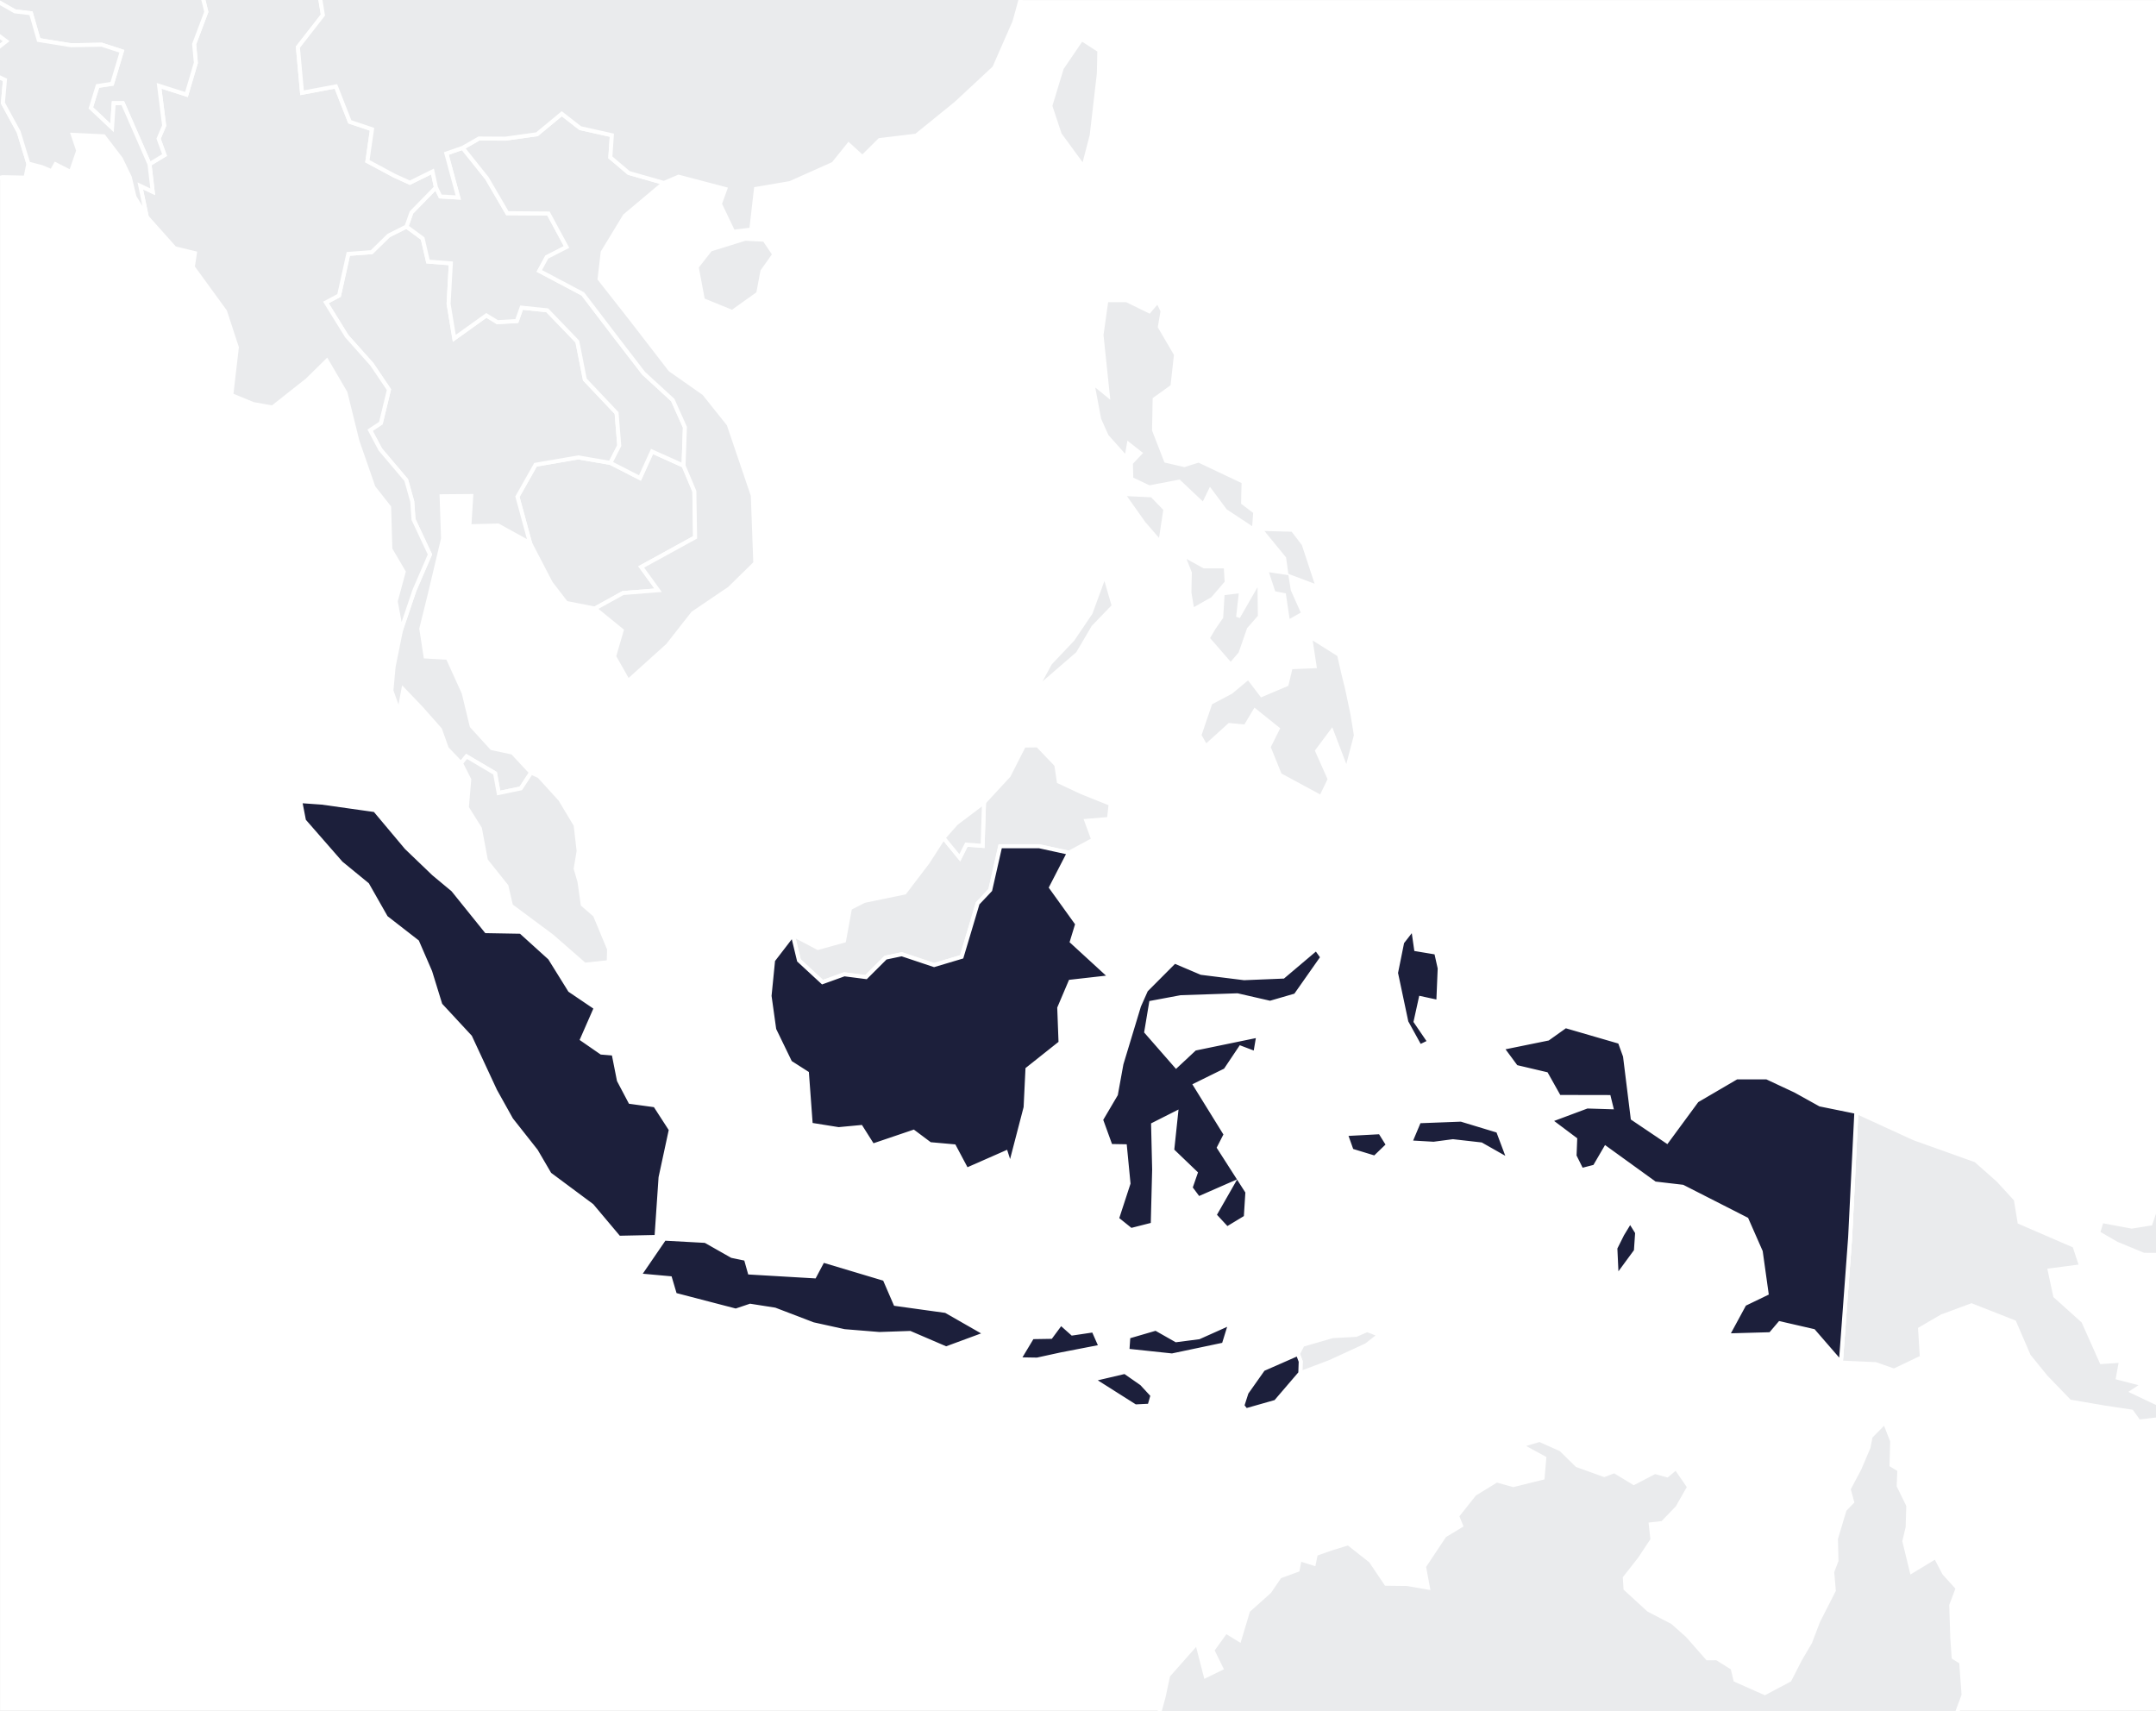
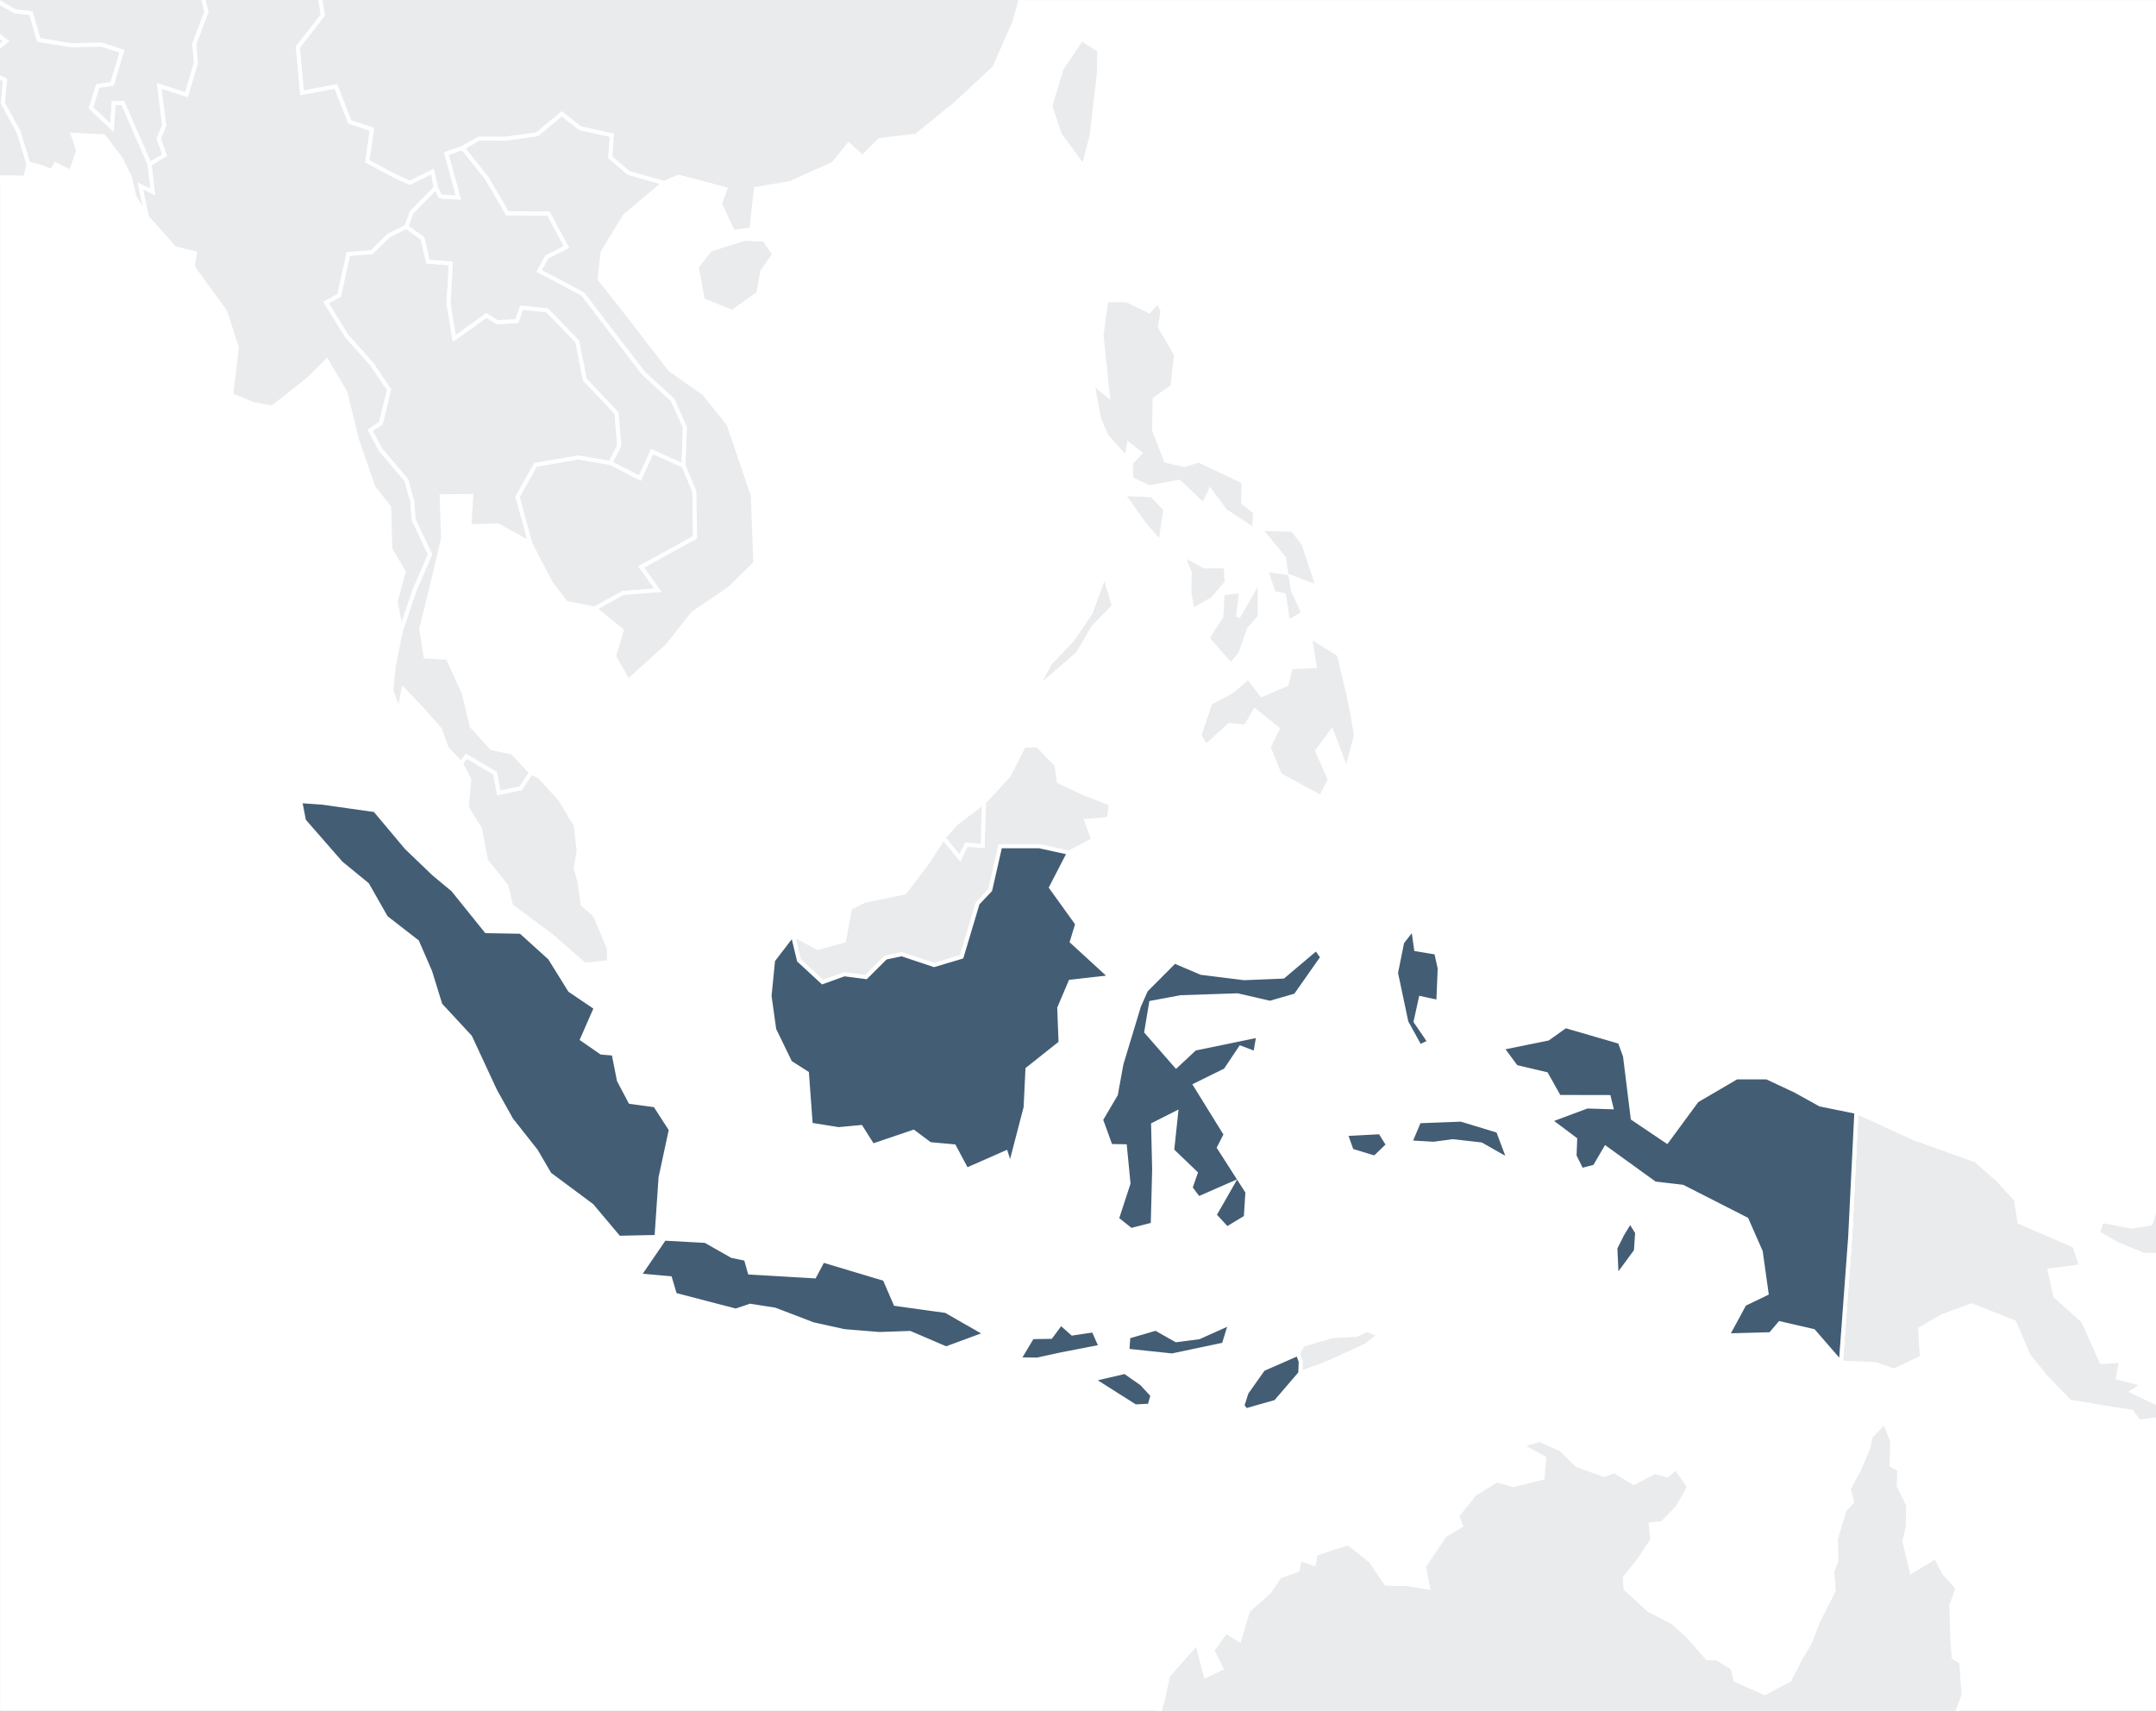
<svg xmlns="http://www.w3.org/2000/svg" viewBox="1795.4 411.5 431.2 342.0" width="1920" height="1523" data-region="Indonésie" data-version="2.0" data-source="POF design system v3.3.0 - vectorized regional crop">
  <defs />
  <rect x="1795.44" y="411.51" width="431.23" height="342.03" fill="#FFFFFF" />
  <g id="pof-map-base" fill="#EAEBED" stroke="#FFFFFF" stroke-width="0.8">
    <path d="M2166.67,633.85L2178.22,639.15L2190.56,643.56L2195.02,647.50L2198.56,651.36L2199.31,655.90L2210.29,660.65L2211.64,664.73L2205.34,665.56L2206.44,670.68L2212.06,675.73L2215.70,683.89L2219.60,683.63L2218.98,687.04L2224.07,688.35L2221.88,689.80L2228.71,693.03L2227.70,695.26L2223.16,695.79L2221.73,693.80L2216.02,692.94L2209.32,691.78L2204.58,686.87L2201.15,682.64L2198.25,675.91L2189.70,672.55L2183.78,674.74L2179.42,677.28L2179.77,682.95L2174.21,685.60L2170.54,684.31L2163.57,683.99L2165.43,658.92L2166.67,633.85ZM2245.33,642.01L2247.78,644.47L2248.35,648.47L2246.10,650.52L2245.10,645.98L2243.69,643.00L2240.75,640.48L2237.05,637.20L2232.24,634.94L2234.21,633.08L2237.79,635.24L2240.02,636.93L2242.78,638.78L2245.33,642.01ZM2235.20,658.78L2231.35,660.65L2227.74,662.45L2224.14,662.44L2218.74,660.21L2215.02,658.06L2215.74,655.68L2221.75,656.80L2225.50,656.20L2226.76,652.51L2227.75,652.32L2228.14,656.41L2232.05,655.82L2234.14,653.19L2238.10,650.45L2237.63,645.91L2241.70,645.77L2243.00,647.03L2242.60,651.30L2240.01,655.99L2236.42,656.62L2235.20,658.78ZM2258.93,654.93L2260.86,656.67L2263.79,661.55L2266.79,664.16L2265.67,666.31L2263.71,667.08L2261.01,664.13L2258.41,659.24L2257.36,653.38L2258.35,652.64L2258.93,654.93Z" data-iso2="PG" data-iso3="PNG" data-name="Papua New Guinea" />
    <path d="M2166.67,633.85L2165.43,658.92L2163.57,683.99L2158.10,677.68L2151.36,676.13L2149.50,678.32L2140.90,678.56L2144.29,672.30L2148.72,670.16L2147.55,661.80L2144.71,655.34L2131.93,648.83L2126.37,648.18L2116.53,641.07L2114.35,644.81L2111.71,645.49L2110.31,642.67L2110.44,639.33L2105.40,635.55L2112.82,632.78L2117.66,632.93L2117.16,630.89L2107.22,630.87L2104.65,626.29L2098.62,624.87L2095.81,621.07L2104.99,619.20L2108.50,616.70L2119.37,619.86L2120.40,622.71L2121.94,635.15L2128.78,639.76L2134.78,631.60L2142.71,626.96L2148.75,626.95L2154.48,629.63L2159.43,632.38L2166.67,633.85ZM2054.98,682.26L2055.54,683.77L2055.46,686.11L2050.54,691.85L2044.59,693.54L2043.87,692.62L2044.71,690.01L2048.03,685.31L2054.98,682.26ZM2118.74,666.89L2118.47,661.10L2119.85,658.34L2121.43,655.74L2122.83,657.99L2122.58,661.66L2118.74,666.89ZM2009.19,582.03L2005.61,588.97L2010.85,596.26L2009.77,599.80L2017.52,606.91L2009.48,607.82L2007.25,613.07L2007.51,620.04L2000.89,625.30L2000.52,632.96L1997.46,644.72L1996.58,641.98L1988.72,645.44L1986.22,640.74L1981.40,640.31L1978.10,637.84L1969.93,640.61L1967.58,636.89L1963.12,637.31L1957.55,636.42L1956.79,626.11L1953.44,623.97L1950.25,617.39L1949.31,610.66L1950.02,603.53L1953.95,598.42L1955.19,603.56L1959.90,607.91L1964.26,606.34L1968.61,606.90L1972.51,603.01L1975.75,602.33L1982.22,604.49L1987.73,602.85L1990.93,592.15L1993.45,589.48L1995.44,580.73L2003.24,580.73L2009.19,582.03ZM2087.62,635.41L2095.01,637.65L2097.22,643.53L2091.63,640.36L2085.99,639.72L2082.13,640.23L2077.44,639.96L2079.22,635.73L2087.62,635.41ZM2070.36,643.01L2065.73,641.60L2064.55,638.29L2071.43,637.92L2073.01,640.46L2070.36,643.01ZM2078.02,597.13L2078.62,601.33L2082.64,602.00L2083.34,605.14L2083.06,611.87L2079.55,611.11L2078.52,615.79L2081.29,619.85L2079.37,620.78L2076.68,615.90L2074.60,606.07L2075.84,599.93L2078.02,597.13ZM2044.23,607.12L2052.04,606.80L2058.65,601.21L2059.88,602.93L2054.52,610.56L2049.42,612.04L2042.88,610.54L2031.56,610.92L2025.62,612.03L2024.65,617.85L2030.63,624.69L2034.36,621.21L2047.06,618.59L2046.46,622.13L2043.51,621.01L2040.49,625.52L2034.44,628.50L2040.54,638.36L2039.19,641.00L2044.88,649.88L2044.56,654.93L2040.81,657.20L2038.30,654.49L2041.90,648.19L2035.10,651.17L2033.51,649.04L2034.54,646.07L2029.84,641.56L2030.63,634.07L2026.02,636.40L2026.23,645.37L2025.95,656.38L2021.59,657.49L2018.79,655.24L2021.10,648.16L2020.38,640.73L2017.52,640.68L2015.61,635.41L2018.58,630.37L2019.69,624.26L2023.20,612.67L2024.61,609.50L2030.31,603.78L2035.65,606.05L2044.23,607.12ZM2022.45,692.76L2013.94,687.37L2020.38,685.86L2023.74,688.20L2025.90,690.54L2025.31,692.62L2022.45,692.76ZM2030.63,679.52L2035.19,678.93L2041.47,676.12L2040.15,680.39L2029.81,682.57L2020.88,681.62L2021.07,678.81L2026.56,677.21L2030.63,679.52ZM2009.87,678.18L2014.10,677.55L2015.54,680.82L2007.59,682.36L2002.82,683.40L1999.19,683.34L2001.85,678.91L2005.56,678.85L2007.57,676.13L2009.87,678.18ZM1944.58,663.25L1945.35,665.99L1958.29,666.75L1959.97,663.58L1972.33,667.28L1974.49,672.27L1984.57,673.67L1992.56,678.24L1984.62,681.17L1977.40,678.07L1971.26,678.28L1964.27,677.71L1958.02,676.33L1950.36,673.40L1945.44,672.63L1942.56,673.60L1930.39,670.43L1929.41,667.12L1923.24,666.56L1928.27,659.21L1936.48,659.66L1941.79,662.67L1944.58,663.25ZM1918.12,622.20L1919.18,627.56L1921.45,631.86L1926.42,632.54L1929.57,637.41L1927.51,646.97L1926.70,658.87L1919.18,659.03L1913.77,652.60L1905.32,646.32L1902.59,641.65L1897.65,635.39L1894.43,629.62L1889.43,618.86L1883.48,612.44L1881.44,605.83L1878.84,599.83L1872.60,594.98L1868.86,588.40L1863.60,584.09L1856.20,575.62L1855.44,571.70L1859.82,572.01L1870.39,573.50L1876.70,581.02L1882.14,586.24L1885.99,589.44L1892.65,597.71L1899.56,597.83L1905.37,603.09L1909.38,609.54L1914.57,613.05L1911.82,619.33L1915.68,622.00L1918.12,622.20Z" data-iso2="ID" data-iso3="IDN" data-name="Indonesia" />
    <path d="M2054.98,682.26L2055.92,680.44L2061.88,678.71L2066.63,678.45L2068.82,677.49L2071.31,678.45L2068.65,680.53L2061.32,683.90L2055.46,686.11L2055.54,683.77L2054.98,682.26Z" data-iso2="TL" data-iso3="TLS" data-name="Timor-Leste" />
    <path d="M1901.42,520.11L1898.89,510.82L1902.50,504.43L1911.04,502.96L1917.48,504.06L1923.39,507.08L1925.80,501.78L1932.11,504.61L1934.27,509.74L1934.42,518.95L1923.64,524.87L1927.02,529.53L1919.98,530.09L1914.38,533.19L1908.63,532.07L1905.55,528.06L1901.42,520.11Z" data-iso2="KH" data-iso3="KHM" data-name="Cambodia" />
    <path d="M1917.48,504.06L1911.04,502.96L1902.50,504.43L1898.89,510.82L1901.42,520.11L1895.02,516.58L1889.27,516.73L1889.65,510.68L1883.72,510.73L1884.01,519.19L1881.34,530.42L1879.66,537.22L1880.51,542.78L1884.94,543.03L1888.13,550.05L1889.74,556.70L1893.76,561.11L1897.91,562.00L1901.63,566.00L1899.56,569.16L1895.13,570.08L1894.41,566.13L1888.71,562.76L1887.60,564.13L1884.77,561.18L1883.41,557.37L1879.56,553.02L1876.07,549.38L1875.22,553.90L1873.68,549.62L1874.12,544.83L1875.61,537.45L1878.29,529.54L1881.39,522.37L1878.10,515.36L1877.85,511.79L1876.64,507.49L1871.47,501.38L1869.42,497.52L1871.57,496.10L1873.19,489.41L1869.77,484.34L1864.76,478.72L1860.58,471.97L1863.21,470.57L1865.06,462.26L1869.73,461.91L1873.13,458.58L1876.69,456.80L1879.93,459.17L1881.00,463.79L1885.57,464.15L1885.12,472.25L1886.26,479.15L1892.67,474.56L1894.87,475.91L1898.76,475.69L1899.71,473.01L1904.85,473.54L1910.87,479.79L1912.37,487.38L1918.72,494.09L1919.25,500.60L1917.48,504.06Z" data-iso2="TH" data-iso3="THA" data-name="Thailand" />
    <path d="M1932.11,504.61L1925.80,501.78L1923.39,507.08L1917.48,504.06L1919.25,500.60L1918.72,494.09L1912.37,487.38L1910.87,479.79L1904.85,473.54L1899.71,473.01L1898.76,475.69L1894.87,475.91L1892.67,474.56L1886.26,479.15L1885.12,472.25L1885.57,464.15L1881.00,463.79L1879.93,459.17L1876.69,456.80L1877.69,453.97L1882.59,448.96L1883.47,450.77L1887.05,450.98L1884.67,442.18L1887.93,441.05L1892.79,447.13L1896.87,454.12L1905.09,454.18L1908.71,460.88L1904.76,462.90L1903.26,465.66L1911.97,470.27L1918.91,479.36L1924.12,486.13L1929.95,491.48L1932.38,496.92L1932.11,504.61Z" data-iso2="LA" data-iso3="LAO" data-name="Laos" />
    <path d="M1876.69,456.80L1873.13,458.58L1869.73,461.91L1865.06,462.26L1863.21,470.57L1860.58,471.97L1864.76,478.72L1869.77,484.34L1873.19,489.41L1871.57,496.10L1869.42,497.52L1871.47,501.38L1876.64,507.49L1877.85,511.79L1878.10,515.36L1881.39,522.37L1878.29,529.54L1875.61,537.45L1874.54,531.74L1876.14,525.85L1873.47,521.30L1873.23,512.92L1870.09,508.93L1866.89,499.72L1864.49,490.01L1860.76,483.64L1856.85,487.49L1849.90,492.98L1846.04,492.29L1841.66,490.49L1842.77,480.96L1840.41,473.75L1833.96,464.89L1834.39,462.11L1830.35,461.13L1824.75,454.85L1823.46,448.66L1825.94,449.83L1825.30,444.31L1828.31,442.49L1827.12,439.22L1828.23,436.60L1827.22,428.64L1832.69,430.39L1834.57,424.05L1834.23,420.30L1836.66,413.85L1835.58,409.45L1842.98,404.13L1847.98,405.52L1846.39,400.79L1848.37,399.38L1847.20,396.46L1850.90,395.89L1854.15,400.42L1857.44,402.26L1858.93,408.14L1859.98,414.49L1854.98,420.91L1855.81,430.03L1862.58,428.76L1865.36,435.84L1869.80,437.33L1868.88,443.72L1874.27,446.61L1877.37,448.02L1881.90,445.78L1882.59,448.96L1877.69,453.97L1876.69,456.80Z" data-iso2="MM" data-iso3="MMR" data-name="Myanmar" />
    <path d="M1914.38,533.19L1919.98,530.09L1927.02,529.53L1923.64,524.87L1934.42,518.95L1934.27,509.74L1932.11,504.61L1932.38,496.92L1929.95,491.48L1924.12,486.13L1918.91,479.36L1911.97,470.27L1903.26,465.66L1904.76,462.90L1908.71,460.88L1905.09,454.18L1896.87,454.12L1892.79,447.13L1887.93,441.05L1891.19,439.18L1896.49,439.21L1902.80,438.33L1907.75,434.23L1911.45,437.11L1917.77,438.52L1917.47,442.95L1921.16,446.07L1928.19,448.07L1920.36,454.65L1915.94,461.92L1915.31,467.26L1921.67,475.36L1929.43,485.42L1936.20,490.17L1941.13,496.34L1945.96,510.58L1946.46,524.11L1941.29,529.18L1933.98,534.13L1928.96,540.54L1921.02,547.70L1918.22,542.77L1919.74,537.56L1914.38,533.19Z" data-iso2="VN" data-iso3="VNM" data-name="Vietnam" />
    <path d="M1847.20,396.46L1848.37,399.38L1846.39,400.79L1847.98,405.52L1842.98,404.13L1835.58,409.45L1836.66,413.85L1834.23,420.30L1834.57,424.05L1832.69,430.39L1827.22,428.64L1828.23,436.60L1827.12,439.22L1828.31,442.49L1825.30,444.31L1819.96,432.11L1818.14,432.13L1817.81,437.05L1813.57,433.06L1814.92,428.68L1817.81,428.24L1819.77,421.73L1815.73,420.42L1809.62,420.53L1803.14,419.48L1801.60,414.13L1798.38,413.75L1792.54,410.43L1791.17,415.64L1796.65,419.72L1793.00,422.58L1791.99,425.38L1796.39,427.45L1795.98,432.08L1799.14,437.87L1801.07,444.20L1800.50,447.01L1795.96,446.91L1787.97,448.51L1789.11,454.29L1786.14,458.85L1777.19,464.02L1770.82,473.07L1766.36,477.93L1760.26,482.96L1760.64,486.50L1757.50,488.39L1751.75,491.15L1748.65,491.56L1747.22,497.42L1749.54,507.43L1750.43,513.81L1748.12,521.12L1748.96,534.18L1745.49,534.56L1742.75,540.42L1744.94,542.96L1738.89,545.14L1736.86,550.37L1734.25,552.58L1727.49,545.40L1723.78,534.63L1720.72,526.87L1718.12,523.23L1714.02,515.84L1711.60,506.22L1710.04,501.42L1702.96,490.85L1698.69,475.95L1695.65,466.10L1694.68,456.79L1692.60,449.58L1683.40,454.19L1678.61,453.26L1668.92,443.94L1671.81,441.16L1669.51,438.14L1660.98,431.61L1664.77,426.48L1679.35,426.50L1677.16,419.90L1672.90,416.00L1671.29,410.08L1666.46,406.62L1672.40,398.56L1680.12,399.14L1685.55,391.08L1688.16,383.27L1692.90,375.55L1691.62,370.07L1696.15,365.62L1690.05,361.82L1686.60,356.61L1682.70,349.88L1685.03,346.56L1695.23,348.44L1702.09,347.29L1706.58,340.83L1715.85,349.84L1716.81,356.12L1720.36,360.05L1721.11,363.98L1716.22,362.95L1720.04,371.43L1727.53,376.30L1737.78,381.68L1734.40,385.17L1733.35,392.37L1740.28,395.28L1747.20,399.05L1756.60,403.37L1765.80,404.36L1770.33,408.27L1775.55,409.01L1783.81,410.80L1789.27,410.67L1789.45,407.63L1787.62,402.74L1787.45,399.43L1791.11,397.81L1792.92,403.87L1793.37,405.41L1799.92,408.33L1803.82,407.12L1809.48,407.64L1814.81,407.41L1814.30,402.69L1811.10,400.23L1816.19,399.27L1820.87,393.55L1827.25,388.65L1833.19,390.54L1837.05,387.30L1841.30,392.08L1839.86,395.32L1847.20,396.46Z" data-iso2="IN" data-iso3="IND" data-name="India" />
    <path d="M1825.30,444.31L1825.94,449.83L1823.46,448.66L1824.75,454.85L1822.29,450.84L1821.36,446.92L1819.57,443.22L1816.14,438.74L1809.97,438.44L1811.04,441.61L1809.56,445.89L1806.51,444.33L1805.74,445.73L1803.74,444.89L1801.07,444.20L1799.14,437.87L1795.98,432.08L1796.39,427.45L1791.99,425.38L1793.00,422.58L1796.65,419.72L1791.17,415.64L1792.54,410.43L1798.38,413.75L1801.60,414.13L1803.14,419.48L1809.62,420.53L1815.73,420.42L1819.77,421.73L1817.81,428.24L1814.92,428.68L1813.57,433.06L1817.81,437.05L1818.14,432.13L1819.96,432.11L1825.30,444.31Z" data-iso2="BD" data-iso3="BGD" data-name="Bangladesh" />
    <path d="M2129.99,927.59L2133.40,928.10L2127.92,937.15L2124.04,939.77L2119.24,945.88L2118.51,943.80L2110.61,949.10L2109.62,948.69L2106.00,948.45L2106.61,941.95L2109.08,936.93L2109.77,930.29L2112.12,926.79L2115.78,927.47L2120.13,930.10L2124.19,929.05L2129.99,927.59ZM2025.72,861.67L2017.34,865.61L2011.06,867.39L2008.23,871.42L2004.60,874.54L1999.07,874.73L1994.76,875.42L1989.63,874.01L1984.67,874.85L1980.12,875.21L1974.68,879.31L1972.95,878.96L1968.87,881.13L1964.81,883.57L1960.26,883.27L1955.97,883.27L1951.07,878.36L1948.18,876.90L1949.96,872.49L1953.55,871.45L1955.29,869.69L1956.07,866.93L1958.76,861.58L1959.61,857.02L1958.74,849.24L1959.06,844.85L1960.68,840.47L1959.55,835.46L1960.02,833.20L1957.97,830.14L1958.75,824.11L1956.52,818.02L1956.39,814.74L1958.49,818.07L1957.95,810.93L1960.71,813.16L1961.96,816.14L1962.77,812.20L1960.86,806.15L1960.74,803.72L1959.68,801.42L1961.29,796.97L1963.02,795.08L1964.66,791.23L1964.78,786.74L1968.51,781.20L1967.97,787.06L1971.72,781.77L1977.58,779.20L1981.40,775.92L1986.99,773.09L1990.12,772.49L1991.79,773.44L1997.55,770.57L2001.75,769.72L2003.05,768.04L2004.94,767.33L2008.60,767.51L2016.02,765.26L2020.26,761.85L2022.70,757.74L2027.31,753.83L2028.14,750.76L2029.03,746.58L2034.82,740.04L2036.53,746.68L2039.65,745.15L2037.87,741.52L2040.58,737.78L2043.28,739.45L2045.03,733.60L2049.28,729.81L2051.35,726.78L2054.93,725.47L2055.34,723.32L2058.17,724.21L2058.56,722.28L2061.67,721.18L2065.07,720.14L2069.55,723.67L2072.62,728.23L2076.82,728.28L2080.99,729.00L2080.20,724.78L2084.30,718.61L2087.61,716.60L2086.82,714.68L2090.31,710.28L2094.73,707.57L2098.07,708.49L2103.92,707.04L2104.26,703.11L2099.60,700.57L2103.32,699.46L2107.58,701.36L2110.80,704.52L2116.25,706.48L2118.28,705.71L2122.17,708.07L2126.38,705.87L2128.84,706.54L2130.60,705.06L2133.23,708.87L2130.89,712.98L2127.90,716.09L2125.55,716.35L2125.89,719.42L2123.34,723.27L2120.37,727.05L2120.50,729.22L2125.14,733.47L2129.89,735.93L2132.88,738.58L2136.89,743.14L2138.78,743.13L2141.92,745.10L2142.48,747.48L2148.37,750.09L2153.31,747.46L2155.43,743.33L2157.43,739.92L2159.04,735.70L2162.16,729.58L2161.84,725.86L2162.69,723.62L2162.59,719.22L2164.32,713.43L2165.83,711.86L2165.13,709.29L2167.29,705.22L2169.09,700.99L2169.52,698.80L2172.36,695.91L2173.83,699.68L2173.71,704.50L2175.27,705.43L2175.14,708.66L2177.06,712.58L2176.93,716.93L2176.27,719.72L2177.74,725.76L2182.53,722.86L2184.23,726.12L2186.94,729.12L2185.65,732.53L2185.86,739.12L2186.13,742.96L2187.63,743.90L2188.12,750.48L2186.64,754.47L2187.70,759.68L2194.08,763.70L2198.00,767.36L2201.74,770.70L2200.45,772.57L2203.18,777.39L2203.85,785.71L2206.90,784.02L2208.81,787.36L2210.71,786.18L2209.85,794.33L2213.32,799.05L2215.60,801.99L2218.98,808.21L2218.94,814.39L2217.69,818.78L2215.63,823.54L2216.42,830.08L2213.47,836.88L2210.94,840.45L2206.36,847.31L2204.60,851.72L2200.88,857.24L2194.80,864.24L2188.23,868.02L2183.00,873.97L2178.98,877.78L2173.72,884.41L2169.27,888.24L2164.62,893.99L2160.94,899.27L2159.92,901.70L2154.79,904.36L2147.55,904.64L2139.95,907.78L2135.36,910.75L2129.65,914.04L2126.38,910.65L2123.28,909.30L2126.48,905.31L2122.22,906.76L2113.60,912.31L2109.32,910.23L2106.41,909.02L2103.10,908.47L2098.18,906.25L2096.58,901.53L2098.38,895.70L2098.83,891.82L2097.21,888.71L2091.51,887.78L2095.38,884.05L2096.48,878.35L2090.89,883.67L2084.53,885.08L2089.85,880.83L2092.85,876.39L2097.02,872.62L2098.99,866.93L2090.88,873.49L2085.69,876.12L2080.47,882.23L2076.90,879.07L2078.91,874.99L2077.29,869.41L2075.10,866.53L2077.06,864.75L2070.65,860.09L2066.18,859.87L2061.40,856.13L2049.51,856.85L2040.06,859.61L2031.70,862.18L2025.72,861.67Z" data-iso2="AU" data-iso3="AUS" data-name="Australia" />
    <path d="M1941.85,473.88L1935.98,471.49L1934.74,464.87L1937.47,461.39L1944.42,459.23L1948.28,459.42L1950.26,462.35L1947.87,465.74L1947.04,470.18L1941.85,473.88ZM1705.32,288.37L1703.24,284.04L1706.73,282.06L1696.20,268.89L1707.07,265.87L1709.51,264.19L1708.33,250.70L1721.30,253.18L1723.18,249.78L1720.14,242.26L1724.77,241.56L1726.98,236.59L1729.01,235.97L1733.02,241.19L1739.87,245.16L1749.70,247.97L1756.62,254.03L1758.24,262.83L1761.87,266.11L1769.67,267.40L1778.34,268.45L1787.84,273.17L1792.00,274.01L1797.94,281.00L1803.56,285.52L1810.29,285.34L1823.80,287.04L1831.53,285.99L1838.15,287.12L1849.45,291.74L1856.95,291.73L1860.80,294.10L1866.09,290.01L1874.80,287.37L1883.92,287.08L1889.78,284.41L1892.10,280.34L1895.07,277.79L1892.75,275.29L1889.26,272.37L1889.84,267.50L1893.64,268.18L1900.73,269.71L1904.59,265.70L1912.21,262.77L1913.80,257.79L1916.80,255.65L1924.96,254.65L1930.22,255.50L1929.28,252.82L1920.66,247.57L1914.40,245.18L1911.48,247.94L1904.87,246.77L1902.05,247.73L1898.68,244.66L1898.31,237.19L1897.62,231.57L1906.53,234.38L1911.77,229.68L1909.51,226.41L1909.33,218.55L1910.87,216.19L1907.83,212.12L1903.36,210.37L1905.40,206.72L1911.54,205.40L1919.01,205.20L1929.31,207.38L1936.48,210.08L1945.74,217.51L1950.30,220.69L1955.70,225.24L1963.09,232.52L1975.06,234.91L1985.79,240.21L1993.01,247.25L2002.11,247.26L2005.26,244.30L2013.57,242.09L2015.13,248.84L2014.68,251.59L2018.11,259.83L2018.80,267.18L2010.57,265.84L2007.04,268.51L2012.71,275.00L2017.34,283.96L2014.32,284.17L2016.67,288.03L2010.00,283.54L2010.08,287.80L2002.44,291.08L2005.70,295.10L2000.17,294.82L1995.88,292.43L1994.62,297.84L1989.98,301.94L1987.45,306.84L1979.82,309.06L1976.97,312.64L1971.20,314.73L1972.82,311.18L1970.04,308.20L1972.38,303.07L1967.00,299.07L1962.96,301.76L1958.59,307.07L1957.12,312.01L1951.13,312.38L1949.59,315.95L1955.28,321.13L1961.02,322.39L1962.77,325.83L1968.78,328.07L1973.42,322.60L1980.40,325.58L1984.59,325.78L1987.43,329.80L1979.38,331.95L1978.19,336.09L1973.60,339.95L1972.50,345.32L1981.10,349.55L1986.58,357.11L1993.17,364.16L1999.73,370.07L2001.64,375.79L1998.28,377.89L2001.21,381.99L2005.84,384.38L2006.82,390.65L2007.00,396.74L2003.53,397.43L2001.06,405.76L1998.29,415.85L1994.26,425.03L1986.63,432.13L1978.65,438.61L1971.33,439.49L1967.89,442.91L1965.14,440.41L1962.07,444.23L1953.44,448.09L1946.59,449.26L1945.66,457.39L1942.04,457.84L1939.38,452.26L1940.46,449.28L1931.12,446.82L1928.19,448.07L1921.16,446.07L1917.47,442.95L1917.77,438.52L1911.45,437.11L1907.75,434.23L1902.80,438.33L1896.49,439.21L1891.19,439.18L1887.93,441.05L1884.67,442.18L1887.05,450.98L1883.47,450.77L1882.59,448.96L1881.90,445.78L1877.37,448.02L1874.27,446.61L1868.88,443.72L1869.80,437.33L1865.36,435.84L1862.58,428.76L1855.81,430.03L1854.98,420.91L1859.98,414.49L1858.93,408.14L1857.44,402.26L1854.15,400.42L1850.90,395.89L1847.20,396.46L1839.86,395.32L1841.30,392.08L1837.05,387.30L1833.19,390.54L1827.25,388.65L1820.87,393.55L1816.19,399.27L1811.10,400.23L1807.78,398.16L1804.27,397.98L1799.20,396.20L1796.08,398.15L1792.92,403.87L1791.11,397.81L1787.45,399.43L1779.64,398.68L1771.86,396.91L1765.83,393.53L1760.42,392.02L1757.44,388.32L1753.53,387.22L1745.83,382.20L1740.08,379.84L1737.78,381.68L1727.53,376.30L1720.04,371.43L1716.22,362.95L1721.11,363.98L1720.36,360.05L1716.81,356.12L1715.85,349.84L1706.58,340.83L1695.25,337.73L1691.77,331.83L1686.09,328.25L1684.35,326.05L1682.17,321.68L1681.54,318.70L1677.20,316.96L1675.35,317.73L1671.68,310.64L1672.94,308.89L1671.53,307.11L1676.39,303.50L1680.23,302.00L1687.17,303.03L1687.92,298.15L1695.60,297.25L1696.77,294.22L1705.08,290.09L1705.32,288.37Z" data-iso2="CN" data-iso3="CHN" data-name="China" />
    <path d="M2015.17,426.21L2013.74,438.54L2012.10,444.85L2007.35,438.36L2005.46,432.66L2007.76,425.10L2011.72,419.28L2015.27,421.57L2015.17,426.21Z" data-iso2="CN-TW" data-iso3="TWN" data-name="Taiwan" />
    <path d="M2024.14,516.13L2019.99,510.27L2025.80,510.55L2028.48,513.32L2027.47,519.97L2024.14,516.13ZM2038.14,537.08L2039.64,534.92L2039.93,530.15L2043.61,529.70L2043.02,534.88L2047.29,527.45L2047.37,534.79L2045.17,537.32L2043.48,542.18L2041.54,544.45L2036.93,539.14L2038.14,537.08ZM2064.80,549.13L2065.88,554.24L2066.58,558.55L2064.73,565.59L2061.74,557.75L2058.83,561.65L2061.35,567.32L2059.61,570.92L2051.37,566.46L2049.12,560.89L2050.94,557.24L2046.40,553.60L2044.49,556.79L2041.28,556.49L2036.55,560.78L2035.28,558.53L2037.49,552.05L2041.60,549.88L2045.07,546.99L2047.73,550.47L2052.72,548.36L2053.55,544.93L2058.32,544.73L2057.41,538.78L2063.21,542.42L2064.10,546.30L2064.80,549.13ZM2010.96,542.19L2002.51,549.49L2005.43,544.11L2009.93,539.36L2013.53,534.04L2016.33,526.40L2018.15,532.67L2014.07,536.90L2010.96,542.19ZM2027.91,473.67L2027.37,476.86L2030.60,482.37L2029.89,488.76L2026.33,491.31L2026.21,497.51L2028.59,503.64L2032.27,504.49L2035.13,503.58L2044.12,507.84L2044.02,512.03L2046.45,513.88L2046.18,517.42L2040.46,513.64L2037.46,509.60L2036.09,512.43L2031.21,507.82L2025.24,508.96L2021.66,507.26L2021.58,504.08L2023.42,502.12L2021.16,500.34L2020.68,503.12L2016.74,498.70L2015.24,495.35L2013.86,487.98L2016.96,490.51L2015.70,478.48L2016.68,471.51L2020.73,471.52L2025.24,473.72L2026.96,471.71L2027.91,473.67ZM2033.37,526.04L2031.93,522.38L2036.24,524.76L2040.54,524.75L2040.74,527.96L2037.94,531.23L2033.87,533.54L2033.28,529.97L2033.37,526.04ZM2056.13,520.30L2058.96,528.89L2053.54,526.85L2053.95,529.43L2056.07,534.17L2053.01,535.90L2052.21,530.49L2050.14,530.09L2048.60,525.43L2052.64,526.04L2052.23,523.13L2047.43,517.26L2053.93,517.43L2056.13,520.30Z" data-iso2="PH" data-iso3="PHL" data-name="Philippines" />
    <path d="M1887.60,564.13L1888.71,562.76L1894.41,566.13L1895.13,570.08L1899.56,569.16L1901.63,566.00L1903.22,566.72L1907.45,571.36L1910.53,576.51L1911.13,581.69L1910.54,585.19L1911.30,587.83L1911.94,592.38L1914.39,594.50L1917.22,601.31L1917.14,603.91L1912.33,604.42L1905.80,598.72L1897.60,592.62L1896.69,588.70L1892.58,583.55L1891.39,577.18L1888.77,572.99L1889.25,567.39L1887.60,564.13ZM2009.19,582.03L2003.24,580.73L1995.44,580.73L1993.45,589.48L1990.93,592.15L1987.73,602.85L1982.22,604.49L1975.75,602.33L1972.51,603.01L1968.61,606.90L1964.26,606.34L1959.90,607.91L1955.19,603.56L1953.95,598.42L1958.99,601.06L1964.21,599.62L1965.40,593.11L1968.25,591.66L1976.33,589.99L1980.97,583.90L1984.09,579.04L1987.36,583.03L1988.67,580.41L1991.92,580.65L1992.08,575.74L1992.20,571.95L1997.14,566.60L2000.20,560.59L2002.94,560.56L2006.66,564.45L2007.16,567.80L2011.75,569.94L2017.53,572.26L2017.20,575.27L2012.67,575.65L2014.06,579.41L2009.19,582.03Z" data-iso2="MY" data-iso3="MYS" data-name="Malaysia" />
    <path d="M1992.20,571.95L1992.08,575.74L1991.92,580.65L1988.67,580.41L1987.36,583.03L1984.09,579.04L1986.64,576.16L1992.20,571.95Z" data-iso2="BN" data-iso3="BRN" data-name="Brunei" />
  </g>
  <g id="pof-country-overlay" _comment="Insert colored paths/shapes here for highlighting. Categorical/heatmap layer.">
-     <path d="M2166.67,633.85L2165.43,658.92L2163.57,683.99L2158.10,677.68L2151.36,676.13L2149.50,678.32L2140.90,678.56L2144.29,672.30L2148.72,670.16L2147.55,661.80L2144.71,655.34L2131.93,648.83L2126.37,648.18L2116.53,641.07L2114.35,644.81L2111.71,645.49L2110.31,642.67L2110.44,639.33L2105.40,635.55L2112.82,632.78L2117.66,632.93L2117.16,630.89L2107.22,630.87L2104.65,626.29L2098.62,624.87L2095.81,621.07L2104.99,619.20L2108.50,616.70L2119.37,619.86L2120.40,622.71L2121.94,635.15L2128.78,639.76L2134.78,631.60L2142.71,626.96L2148.75,626.95L2154.48,629.63L2159.43,632.38L2166.67,633.85ZM2054.98,682.26L2055.54,683.77L2055.46,686.11L2050.54,691.85L2044.59,693.54L2043.87,692.62L2044.71,690.01L2048.03,685.31L2054.98,682.26ZM2118.74,666.89L2118.47,661.10L2119.85,658.34L2121.43,655.74L2122.83,657.99L2122.58,661.66L2118.74,666.89ZM2009.19,582.03L2005.61,588.97L2010.85,596.26L2009.77,599.80L2017.52,606.91L2009.48,607.82L2007.25,613.07L2007.51,620.04L2000.89,625.30L2000.52,632.96L1997.46,644.72L1996.58,641.98L1988.72,645.44L1986.22,640.74L1981.40,640.31L1978.10,637.84L1969.93,640.61L1967.58,636.89L1963.12,637.31L1957.55,636.42L1956.79,626.11L1953.44,623.97L1950.25,617.39L1949.31,610.66L1950.02,603.53L1953.95,598.42L1955.19,603.56L1959.90,607.91L1964.26,606.34L1968.61,606.90L1972.51,603.01L1975.75,602.33L1982.22,604.49L1987.73,602.85L1990.93,592.15L1993.45,589.48L1995.44,580.73L2003.24,580.73L2009.19,582.03ZM2087.62,635.41L2095.01,637.65L2097.22,643.53L2091.63,640.36L2085.99,639.72L2082.13,640.23L2077.44,639.96L2079.22,635.73L2087.62,635.41ZM2070.36,643.01L2065.73,641.60L2064.55,638.29L2071.43,637.92L2073.01,640.46L2070.36,643.01ZM2078.02,597.13L2078.62,601.33L2082.64,602.00L2083.34,605.14L2083.06,611.87L2079.55,611.11L2078.52,615.79L2081.29,619.85L2079.37,620.78L2076.68,615.90L2074.60,606.07L2075.84,599.93L2078.02,597.13ZM2044.23,607.12L2052.04,606.80L2058.65,601.21L2059.88,602.93L2054.52,610.56L2049.42,612.04L2042.88,610.54L2031.56,610.92L2025.62,612.03L2024.65,617.85L2030.63,624.69L2034.36,621.21L2047.06,618.59L2046.46,622.13L2043.51,621.01L2040.49,625.52L2034.44,628.50L2040.54,638.36L2039.19,641.00L2044.88,649.88L2044.56,654.93L2040.81,657.20L2038.30,654.49L2041.90,648.19L2035.10,651.17L2033.51,649.04L2034.54,646.07L2029.84,641.56L2030.63,634.07L2026.02,636.40L2026.23,645.37L2025.95,656.38L2021.59,657.49L2018.79,655.24L2021.10,648.16L2020.38,640.73L2017.52,640.68L2015.61,635.41L2018.58,630.37L2019.69,624.26L2023.20,612.67L2024.61,609.50L2030.31,603.78L2035.65,606.05L2044.23,607.12ZM2022.45,692.76L2013.94,687.37L2020.38,685.86L2023.74,688.20L2025.90,690.54L2025.31,692.62L2022.45,692.76ZM2030.63,679.52L2035.19,678.93L2041.47,676.12L2040.15,680.39L2029.81,682.57L2020.88,681.62L2021.07,678.81L2026.56,677.21L2030.63,679.52ZM2009.87,678.18L2014.10,677.55L2015.54,680.82L2007.59,682.36L2002.82,683.40L1999.19,683.34L2001.85,678.91L2005.56,678.85L2007.57,676.13L2009.87,678.18ZM1944.58,663.25L1945.35,665.99L1958.29,666.75L1959.97,663.58L1972.33,667.28L1974.49,672.27L1984.57,673.67L1992.56,678.24L1984.62,681.17L1977.40,678.07L1971.26,678.28L1964.27,677.71L1958.02,676.33L1950.36,673.40L1945.44,672.63L1942.56,673.60L1930.39,670.43L1929.41,667.12L1923.24,666.56L1928.27,659.21L1936.48,659.66L1941.79,662.67L1944.58,663.25ZM1918.12,622.20L1919.18,627.56L1921.45,631.86L1926.42,632.54L1929.57,637.41L1927.51,646.97L1926.70,658.87L1919.18,659.03L1913.77,652.60L1905.32,646.32L1902.59,641.65L1897.65,635.39L1894.43,629.62L1889.43,618.86L1883.48,612.44L1881.44,605.83L1878.84,599.83L1872.60,594.98L1868.86,588.40L1863.60,584.09L1856.20,575.62L1855.44,571.70L1859.82,572.01L1870.39,573.50L1876.70,581.02L1882.14,586.24L1885.99,589.44L1892.65,597.71L1899.56,597.83L1905.37,603.09L1909.38,609.54L1914.57,613.05L1911.82,619.33L1915.68,622.00L1918.12,622.20Z" fill="#1C1F3B" stroke="#FFFFFF" stroke-width="0.8" data-iso2="ID" data-name="Indonesia" />
+     <path d="M2166.67,633.85L2165.43,658.92L2163.57,683.99L2158.10,677.68L2151.36,676.13L2149.50,678.32L2140.90,678.56L2144.29,672.30L2148.72,670.16L2147.55,661.80L2144.71,655.34L2131.93,648.83L2126.37,648.18L2116.53,641.07L2114.35,644.81L2111.71,645.49L2110.31,642.67L2110.44,639.33L2105.40,635.55L2112.82,632.78L2117.66,632.93L2117.16,630.89L2107.22,630.87L2104.65,626.29L2098.62,624.87L2095.81,621.07L2104.99,619.20L2108.50,616.70L2119.37,619.86L2120.40,622.71L2121.94,635.15L2128.78,639.76L2134.78,631.60L2142.71,626.96L2148.75,626.95L2154.48,629.63L2159.43,632.38L2166.67,633.85ZM2054.98,682.26L2055.54,683.77L2055.46,686.11L2050.54,691.85L2044.59,693.54L2043.87,692.62L2044.71,690.01L2048.03,685.31L2054.98,682.26ZM2118.74,666.89L2118.47,661.10L2119.85,658.34L2121.43,655.74L2122.83,657.99L2122.58,661.66L2118.74,666.89ZM2009.19,582.03L2005.61,588.97L2010.85,596.26L2009.77,599.80L2017.52,606.91L2009.48,607.82L2007.25,613.07L2007.51,620.04L2000.89,625.30L2000.52,632.96L1997.46,644.72L1996.58,641.98L1988.72,645.44L1986.22,640.74L1981.40,640.31L1978.10,637.84L1969.93,640.61L1967.58,636.89L1963.12,637.31L1957.55,636.42L1956.79,626.11L1953.44,623.97L1950.25,617.39L1949.31,610.66L1950.02,603.53L1953.95,598.42L1955.19,603.56L1959.90,607.91L1964.26,606.34L1968.61,606.90L1972.51,603.01L1975.75,602.33L1982.22,604.49L1987.73,602.85L1990.93,592.15L1993.45,589.48L1995.44,580.73L2003.24,580.73L2009.19,582.03ZM2087.62,635.41L2095.01,637.65L2097.22,643.53L2091.63,640.36L2085.99,639.72L2082.13,640.23L2077.44,639.96L2079.22,635.73L2087.62,635.41ZM2070.36,643.01L2065.73,641.60L2064.55,638.29L2071.43,637.92L2073.01,640.46L2070.36,643.01ZM2078.02,597.13L2078.62,601.33L2082.64,602.00L2083.34,605.14L2083.06,611.87L2079.55,611.11L2078.52,615.79L2081.29,619.85L2079.37,620.78L2076.68,615.90L2074.60,606.07L2075.84,599.93L2078.02,597.13ZM2044.23,607.12L2052.04,606.80L2058.65,601.21L2059.88,602.93L2054.52,610.56L2049.42,612.04L2042.88,610.54L2031.56,610.92L2025.62,612.03L2024.65,617.85L2030.63,624.69L2034.36,621.21L2047.06,618.59L2046.46,622.13L2043.51,621.01L2040.49,625.52L2034.44,628.50L2040.54,638.36L2039.19,641.00L2044.88,649.88L2044.56,654.93L2040.81,657.20L2038.30,654.49L2041.90,648.19L2035.10,651.17L2033.51,649.04L2034.54,646.07L2029.84,641.56L2030.63,634.07L2026.02,636.40L2026.23,645.37L2025.95,656.38L2021.59,657.49L2018.79,655.24L2021.10,648.16L2020.38,640.73L2017.52,640.68L2015.61,635.41L2018.58,630.37L2019.69,624.26L2023.20,612.67L2024.61,609.50L2030.31,603.78L2035.65,606.05L2044.23,607.12ZM2022.45,692.76L2013.94,687.37L2020.38,685.86L2023.74,688.20L2025.90,690.54L2025.31,692.62L2022.45,692.76ZM2030.63,679.52L2035.19,678.93L2041.47,676.12L2040.15,680.39L2029.81,682.57L2020.88,681.62L2021.07,678.81L2026.56,677.21L2030.63,679.52ZM2009.87,678.18L2014.10,677.55L2015.54,680.82L2007.59,682.36L2002.82,683.40L1999.19,683.34L2001.85,678.91L2005.56,678.85L2007.57,676.13L2009.87,678.18ZM1944.58,663.25L1945.35,665.99L1958.29,666.75L1959.97,663.58L1972.33,667.28L1974.49,672.27L1984.57,673.67L1992.56,678.24L1984.62,681.17L1977.40,678.07L1971.26,678.28L1964.27,677.71L1958.02,676.33L1950.36,673.40L1945.44,672.63L1942.56,673.60L1930.39,670.43L1929.41,667.12L1923.24,666.56L1928.27,659.21L1936.48,659.66L1941.79,662.67L1944.58,663.25ZM1918.12,622.20L1919.18,627.56L1921.45,631.86L1926.42,632.54L1929.57,637.41L1927.51,646.97L1926.70,658.87L1919.18,659.03L1913.77,652.60L1905.32,646.32L1902.59,641.65L1897.65,635.39L1894.43,629.62L1889.43,618.86L1883.48,612.44L1881.44,605.83L1878.84,599.83L1872.60,594.98L1868.86,588.40L1863.60,584.09L1856.20,575.62L1855.44,571.70L1859.82,572.01L1870.39,573.50L1876.70,581.02L1882.14,586.24L1885.99,589.44L1892.65,597.71L1899.56,597.83L1905.37,603.09L1909.38,609.54L1914.57,613.05L1911.82,619.33L1915.68,622.00L1918.12,622.20Z" fill="#435D74" stroke="#FFFFFF" stroke-width="0.8" data-iso2="ID" data-name="Indonesia" />
  </g>
</svg>
